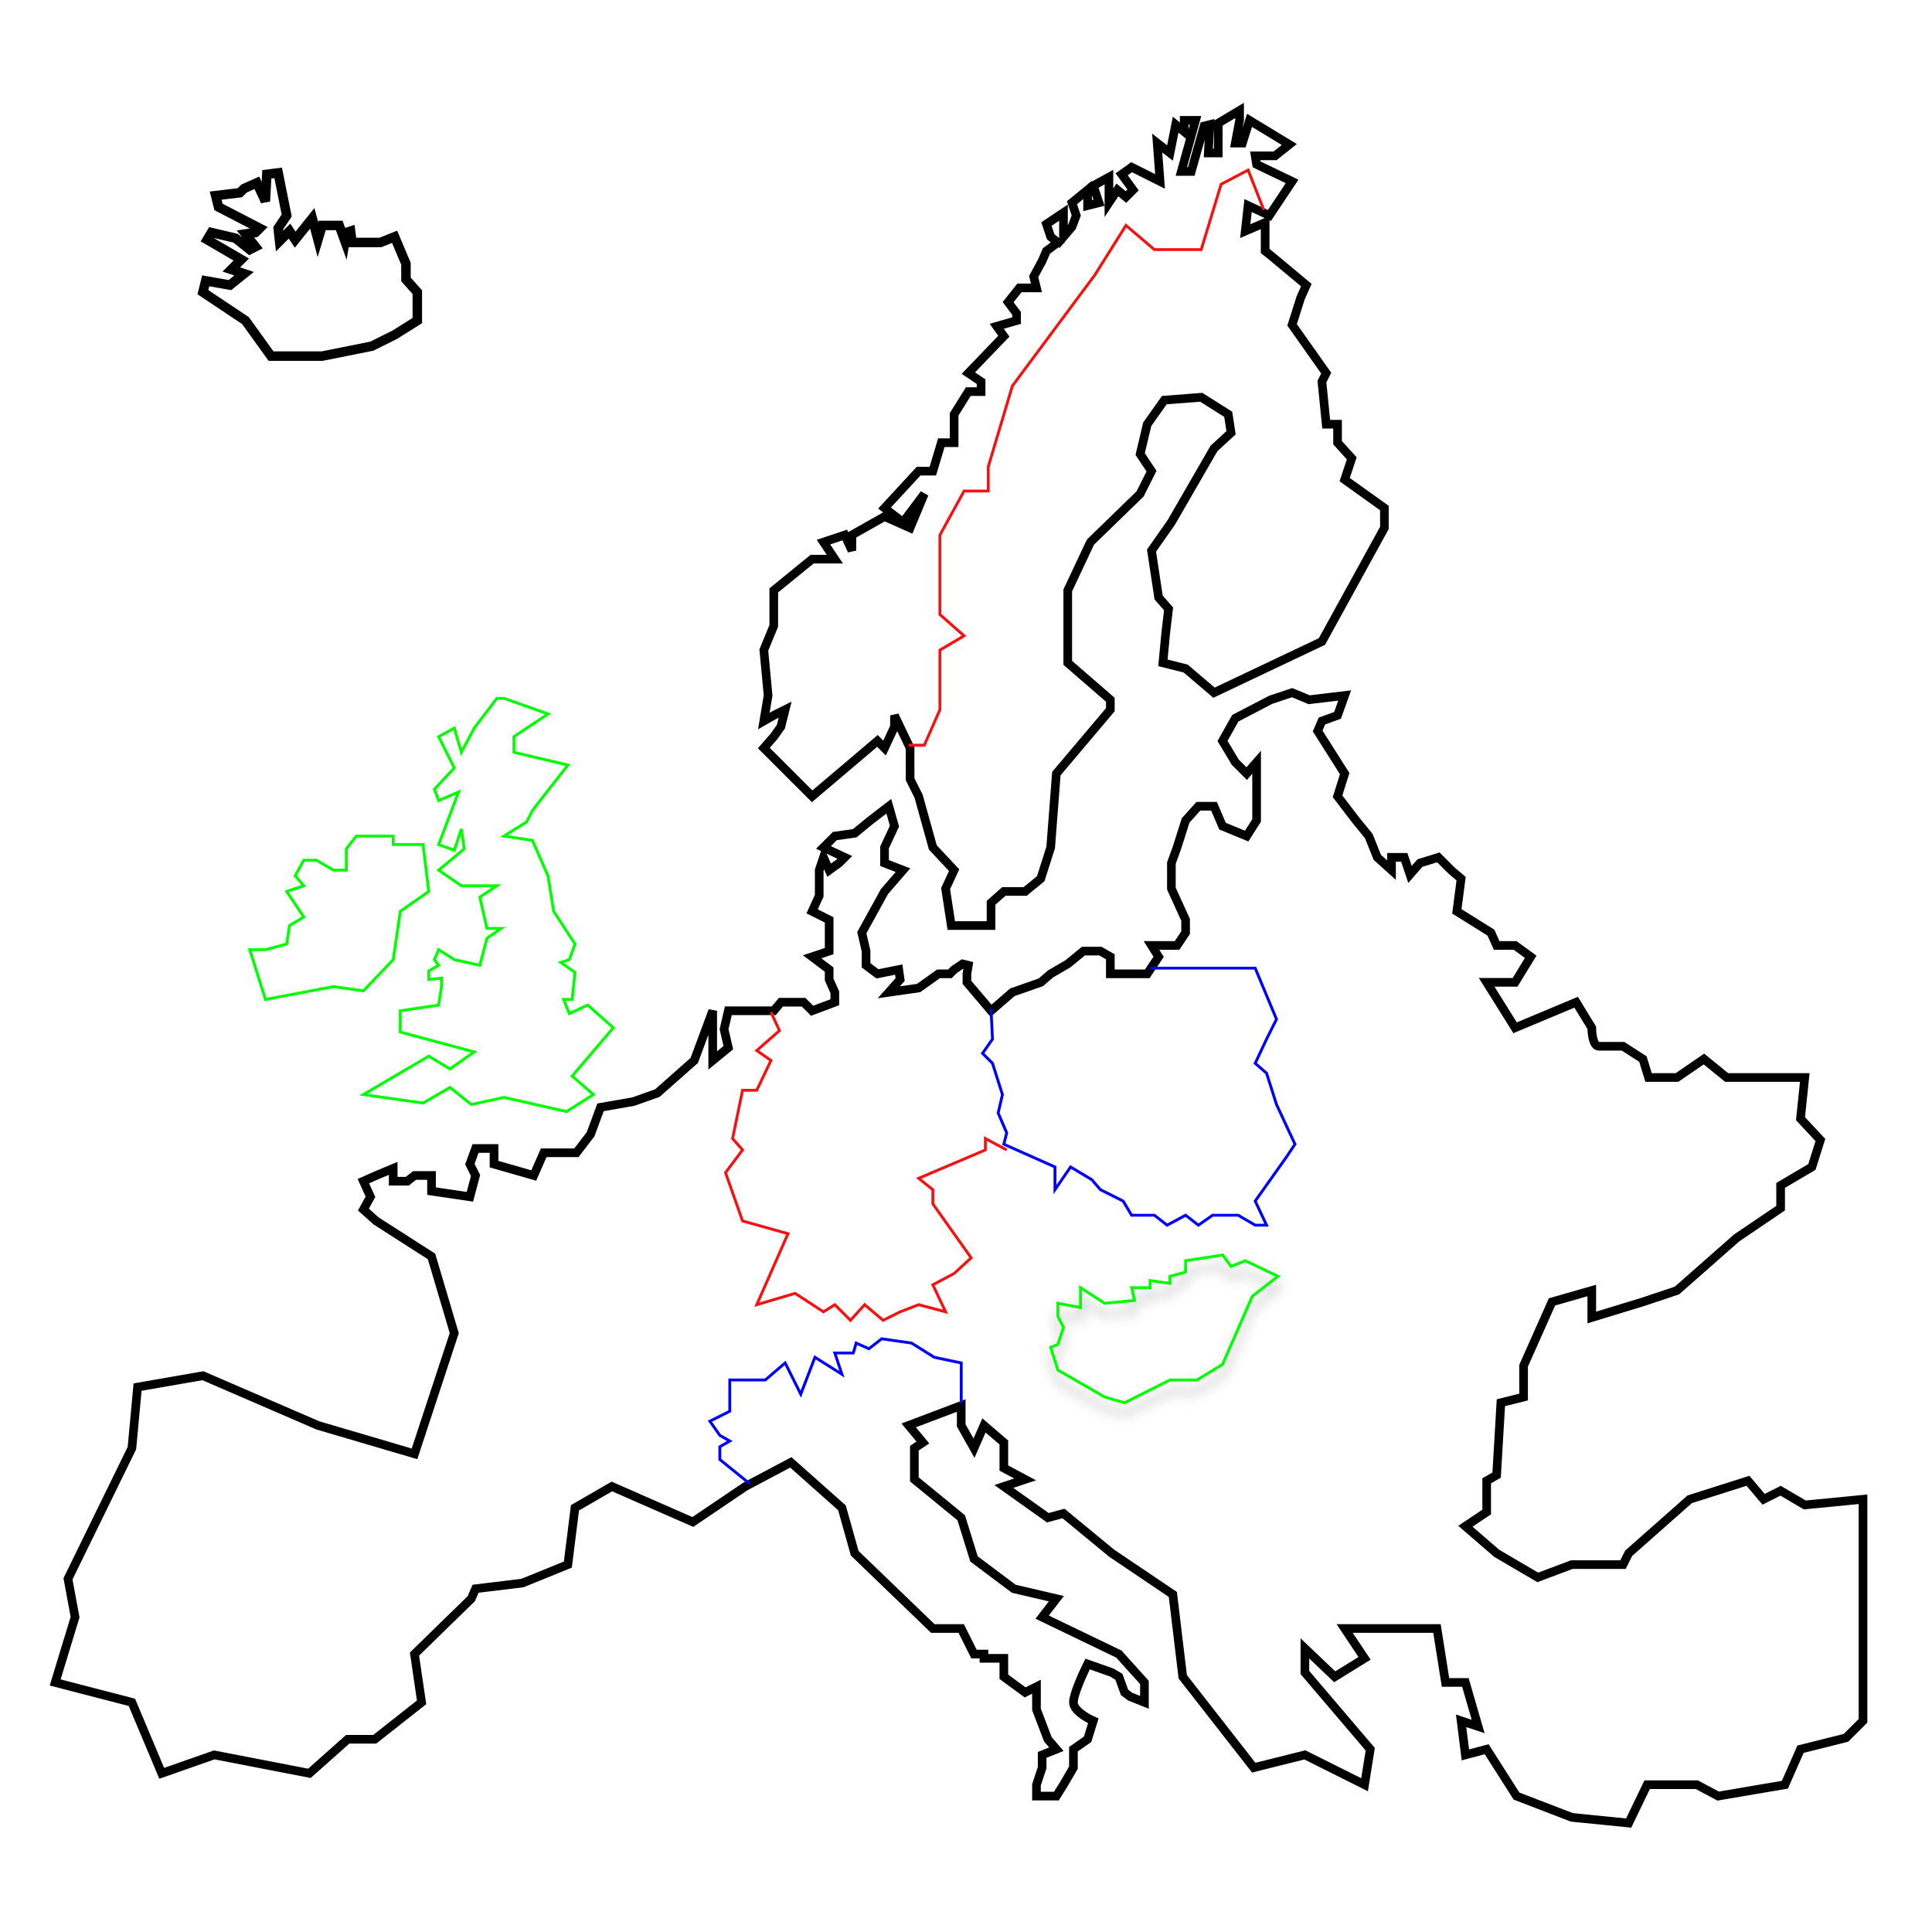
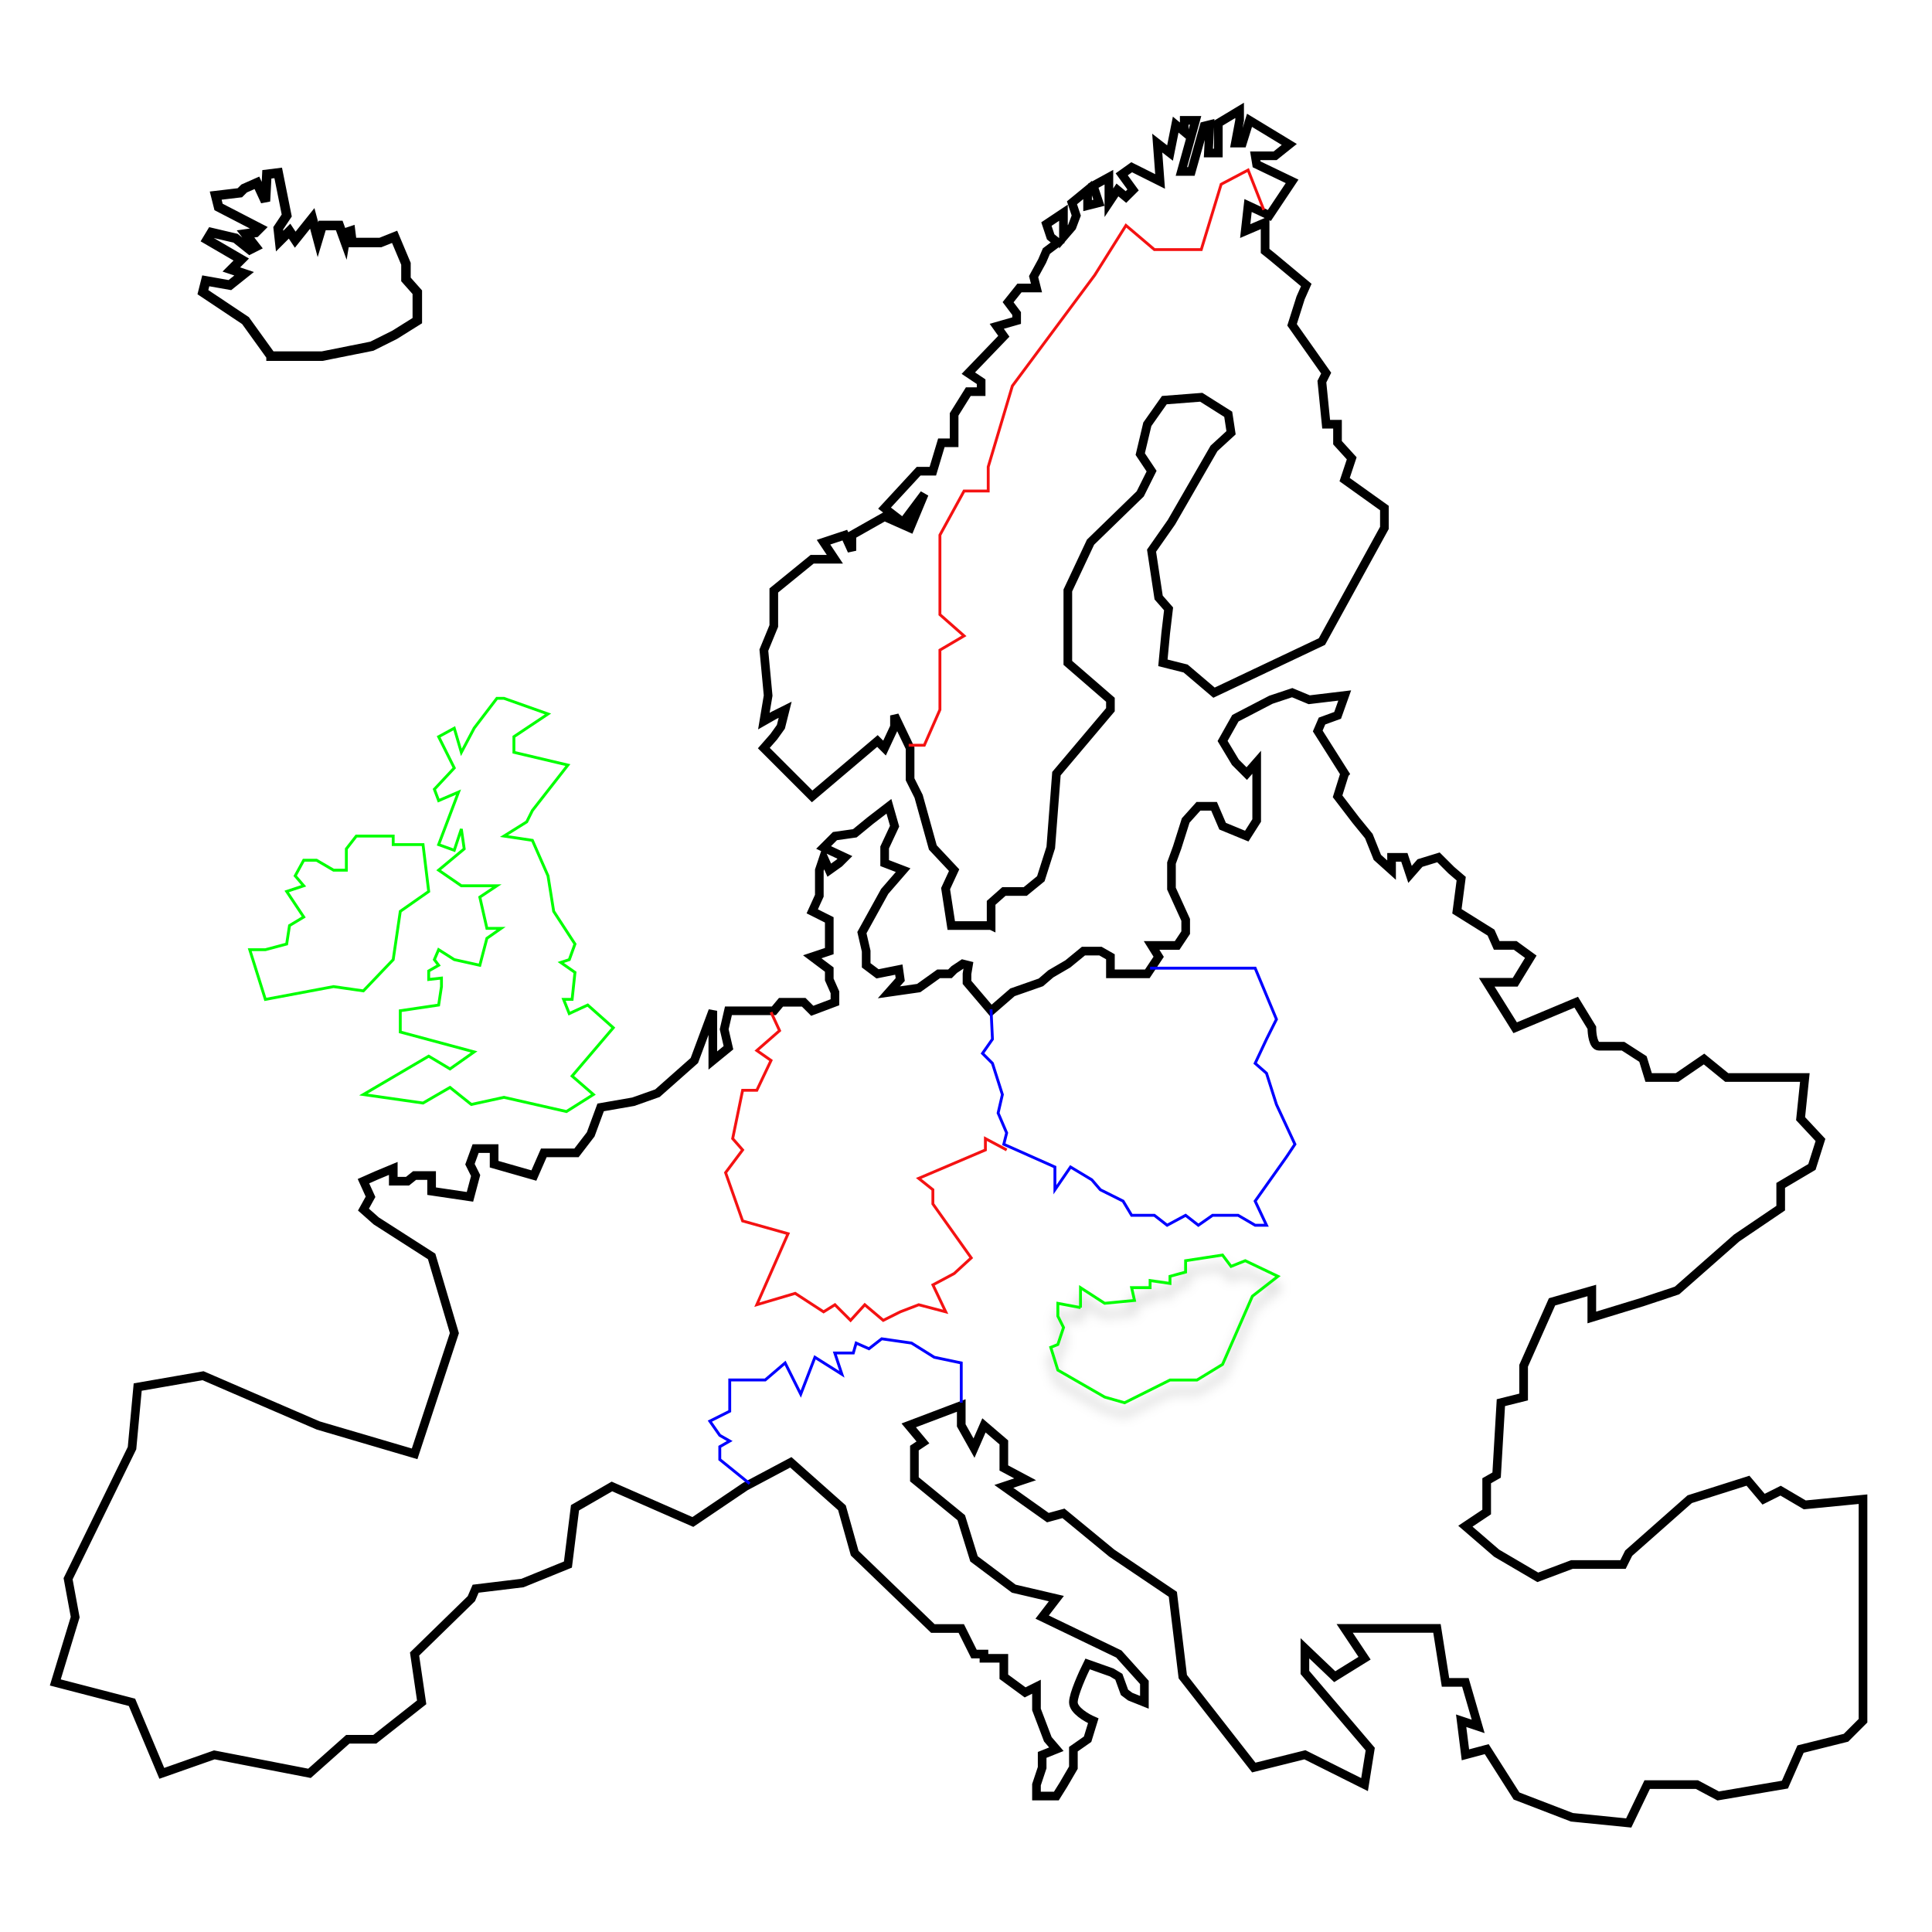
- <svg xmlns="http://www.w3.org/2000/svg" width="48" height="48" viewBox="0 0 48 48" fill="none">
-   <path d="M24.622 22.995H23.634L23.493 22.078L23.705 21.619L23.176 21.054L22.823 19.784L22.611 19.361V18.585L22.223 17.773V18.055L21.976 18.585L21.8 18.408L20.177 19.784L18.977 18.585L19.224 18.302L19.401 18.055L19.506 17.632L19.224 17.773L18.977 17.914L19.083 17.279L18.977 16.15L19.224 15.55V15.127V14.668L20.177 13.892H20.741L20.459 13.469L20.988 13.292L21.165 13.68V13.292L21.976 12.834L22.611 13.116L22.964 12.269L22.435 12.975L21.976 12.622L22.823 11.705H23.176L23.387 10.999H23.705V10.293L24.058 9.729H24.375V9.482L24.058 9.27L24.94 8.353L24.764 8.106L25.257 7.965V7.788L25.046 7.506L25.328 7.153H25.751L25.681 6.871L25.892 6.483L25.998 6.236L26.281 6.024L26.104 5.883L25.998 5.566L26.422 5.283V5.883L26.633 5.636L26.739 5.354L26.633 5.036L27.021 4.719V5.107L27.304 5.036L27.163 4.613L27.551 4.401V5.036L27.762 4.719L27.974 4.895L28.151 4.719L27.868 4.331L28.115 4.154L28.821 4.507L28.75 3.554L29.068 3.801L29.209 3.096L29.421 3.272V2.99H29.703L29.35 4.26H29.597L29.915 3.131L30.056 3.096L30.02 3.801H30.267V3.06L30.797 2.743V2.99L30.691 3.554H30.867L31.044 2.99L32.032 3.59L31.679 3.872H31.185L31.22 4.084L32.102 4.507L31.538 5.354L31.008 5.107L30.938 5.742L31.432 5.53V6.236L31.608 6.377L32.455 7.083L32.314 7.4L32.102 8.071L32.949 9.27L32.843 9.482L32.949 10.54H33.231V10.999L33.584 11.387L33.408 11.916L34.395 12.622V13.116L32.843 15.938L30.162 17.209L29.456 16.609L28.892 16.468L28.962 15.727L29.033 15.127L28.786 14.845L28.609 13.68L29.103 12.975L30.162 11.14L30.585 10.752L30.515 10.293L29.844 9.87L28.927 9.941L28.503 10.54L28.327 11.281L28.609 11.705L28.327 12.269L27.092 13.469L26.528 14.668V16.468L27.586 17.385V17.632L26.245 19.22L26.104 21.054L25.857 21.831L25.469 22.148H24.94L24.622 22.43V22.995Z" stroke="black" stroke-width="0.215" />
-   <path d="M33.408 19.22L33.231 19.784L33.69 20.384L34.007 20.772L34.219 21.301L34.572 21.619V21.301H34.889L35.031 21.725L35.278 21.442L35.736 21.301L36.054 21.619L36.301 21.831L36.195 22.642L37.042 23.171L37.183 23.489H37.642L38.03 23.771L37.642 24.406H36.936L37.642 25.535L39.159 24.9L39.547 25.535C39.547 25.688 39.582 25.994 39.723 25.994H40.323L40.817 26.311L40.958 26.77H41.664L42.334 26.311L42.898 26.77H44.839L44.733 27.793L45.227 28.323L45.016 28.993L44.239 29.452V30.016L43.145 30.757L41.664 32.062L40.817 32.345L39.547 32.733V32.062L38.559 32.345L37.853 33.932V34.709L37.289 34.85L37.183 36.649L36.936 36.79V37.566L36.407 37.919L37.183 38.59L38.206 39.19L39.053 38.872H40.323L40.464 38.59L41.981 37.249L43.428 36.79L43.816 37.249L44.239 37.037L44.839 37.39L46.286 37.249V42.753L45.862 43.176L44.733 43.459L44.345 44.341L42.687 44.623L42.158 44.341H40.923L40.464 45.293L39.053 45.152L37.677 44.623L36.936 43.459L36.407 43.6L36.301 42.753L36.724 42.894L36.407 41.8H35.913L35.701 40.46H33.408L33.902 41.201L33.161 41.659L32.42 40.954V41.553L34.043 43.459L33.902 44.341L32.42 43.6L31.149 43.917L29.385 41.659L29.139 39.613L27.621 38.59L26.422 37.602L26.034 37.708L24.94 36.931L25.469 36.755L24.94 36.473V35.838L24.446 35.414L24.199 35.979L23.881 35.414V34.92L22.576 35.414L22.929 35.838L22.717 35.979V36.755L23.881 37.708L24.199 38.731L25.187 39.472L26.245 39.719L25.892 40.177L27.798 41.095L28.433 41.8V42.294L28.08 42.153L27.939 42.047L27.798 41.659L27.621 41.553L27.021 41.342C26.904 41.577 26.669 42.097 26.669 42.294C26.669 42.492 26.998 42.682 27.163 42.753L27.021 43.212L26.669 43.459V43.917L26.422 44.341L26.245 44.623H25.751V44.341L25.892 43.917V43.6L26.245 43.459L26.034 43.212L25.751 42.471V41.906L25.469 42.047L24.94 41.659V41.201H24.446V41.095H24.199L23.881 40.46H23.176L21.235 38.59L20.918 37.461L19.648 36.332L18.518 36.931L17.213 37.813L15.202 36.931L14.285 37.461L14.108 38.872L12.979 39.331L11.815 39.472L11.709 39.719L10.298 41.095L10.474 42.294L9.31 43.212H8.639L7.687 44.058L5.323 43.6L4.018 44.058L3.277 42.294L1.371 41.8L1.865 40.177L1.689 39.225L3.277 35.979L3.418 34.462L5.041 34.179L7.899 35.414L10.298 36.12L11.286 33.121L10.721 31.216L9.345 30.334L9.028 30.051L9.204 29.734L9.028 29.346L9.345 29.205L9.769 29.028V29.346H10.121L10.298 29.205H10.721V29.593L11.674 29.734L11.815 29.205L11.674 28.922L11.815 28.534H12.274V28.922L13.261 29.205L13.508 28.64H14.32L14.673 28.181L14.92 27.511L15.731 27.37L16.331 27.158L17.248 26.347L17.707 25.112V25.712V26.347L18.095 26.029L17.989 25.57L18.095 25.112H19.224L19.401 24.9H19.965L20.177 25.112L20.741 24.9V24.653L20.6 24.336V24.089L20.177 23.771L20.6 23.63V22.995V22.854L20.177 22.642L20.353 22.254V21.619L20.459 21.301L20.6 21.619L20.847 21.442L20.988 21.301L20.459 21.054L20.741 20.772L21.235 20.702L21.623 20.384L22.082 20.031L22.223 20.525L21.976 21.054V21.442L22.435 21.619L21.976 22.148L21.412 23.171L21.517 23.63V23.983L21.8 24.195L22.329 24.089L22.364 24.336L22.082 24.653L22.823 24.547L23.317 24.195H23.599L23.705 24.089L23.917 23.948L24.058 23.983L24.023 24.195V24.406L24.622 25.112L25.152 24.653L25.857 24.406L26.104 24.195L26.528 23.948L26.916 23.63H27.339L27.586 23.771V24.195H28.503L28.786 23.771L28.609 23.489H29.244L29.456 23.171V22.854L29.103 22.078V21.442L29.244 21.054L29.456 20.384L29.773 20.031H30.162L30.373 20.525L30.973 20.772L31.22 20.384V19.643V18.938L30.973 19.22L30.691 18.938L30.373 18.408L30.691 17.844L31.573 17.385L32.102 17.209L32.526 17.385L33.408 17.279L33.231 17.773L32.843 17.914L32.737 18.161L33.408 19.22Z" stroke="black" stroke-width="0.215" />
-   <path d="M11.78 18.091L12.344 17.35H12.521L13.614 17.738L12.768 18.302V18.691L14.108 19.008L13.226 20.137L13.085 20.419L12.521 20.772L13.226 20.878L13.614 21.76L13.755 22.642L14.285 23.454L14.144 23.842L13.932 23.912L14.285 24.159L14.214 24.83H14.002L14.144 25.182L14.602 24.971L15.237 25.535L14.214 26.735L14.743 27.194L14.073 27.617L12.521 27.264L11.709 27.441L11.18 27.017L10.51 27.405L9.028 27.194L10.651 26.241L11.18 26.558L11.78 26.135L9.945 25.641V25.112L10.898 24.971L10.968 24.512V24.3L10.651 24.336V24.124L10.898 23.983L10.792 23.842L10.898 23.595L11.286 23.842L11.921 23.983L12.097 23.312L12.45 23.066H12.097L11.921 22.289L12.344 22.007H11.462L10.898 21.619L11.533 21.09L11.462 20.596L11.286 21.125L10.898 20.984L11.392 19.678L10.898 19.89L10.792 19.608L11.286 19.079L10.898 18.302L11.286 18.091L11.462 18.691L11.78 18.091Z" stroke="#00FF00" stroke-width="0.071" />
-   <path d="M8.287 21.619H8.604V21.09L8.851 20.772H9.769V20.984H10.51L10.651 22.148L9.945 22.642L9.769 23.842L9.028 24.618L8.287 24.512L6.593 24.83L6.205 23.595H6.593L7.122 23.454L7.193 22.995L7.546 22.783L7.122 22.148L7.546 22.007L7.334 21.76L7.546 21.372H7.863L8.287 21.619Z" stroke="#00FF00" stroke-width="0.071" />
-   <path d="M6.734 8.847L6.099 7.965L5.041 7.259L5.111 6.977L5.711 7.083L6.064 6.8L5.747 6.695L5.994 6.448L5.147 5.954L5.253 5.777L5.852 5.918L6.205 6.201L6.346 6.13L6.099 5.813L6.346 5.777L6.452 5.671L5.429 5.142L5.358 4.86L5.958 4.789L6.064 4.684L6.382 4.542L6.593 5.001L6.629 4.331L6.911 4.295L7.123 5.354L6.911 5.671L6.946 5.989L7.193 5.742L7.334 5.954L7.758 5.424L7.899 5.954L8.005 5.601H8.428L8.569 5.989L8.604 5.777L8.71 5.742L8.746 6.024H9.098H9.451L9.804 5.883L10.086 6.553V6.942L10.368 7.259V7.965L9.804 8.318L9.239 8.6L8.005 8.847H6.734Z" stroke="black" stroke-width="0.236" />
-   <path d="M31.397 5.213L31.009 4.225L30.338 4.578L29.844 6.201H28.68L27.974 5.601L27.198 6.836L25.152 9.588L24.552 11.599V12.199H23.952L23.352 13.292V14.316V15.268L23.952 15.797L23.352 16.15V16.927V17.632L22.964 18.514H22.576" stroke="#F41212" stroke-width="0.071" />
-   <path d="M24.622 25.076L24.658 25.817L24.411 26.17L24.658 26.417L24.905 27.194L24.799 27.652L25.011 28.146L24.94 28.428L26.21 28.993V29.557L26.598 28.993L27.127 29.31L27.339 29.557L27.904 29.84L28.115 30.192H28.68L28.997 30.439L29.456 30.192L29.774 30.439L30.126 30.192H30.762L31.185 30.439H31.467L31.185 29.84L31.961 28.746L32.173 28.428L31.714 27.44L31.467 26.664L31.185 26.417L31.467 25.817L31.714 25.323L31.185 24.053H30.585H28.574" stroke="#0000FF" stroke-width="0.071" />
-   <path d="M25.011 28.57L24.481 28.287V28.57L22.823 29.275L23.176 29.558V29.91L24.128 31.251L23.705 31.639L23.176 31.921L23.493 32.592L22.823 32.415L22.364 32.592L21.941 32.803L21.482 32.415L21.129 32.803L20.741 32.415L20.459 32.592L19.753 32.133L18.801 32.415L19.577 30.651L18.448 30.334L18.025 29.134L18.448 28.57L18.201 28.287L18.448 27.088H18.801L19.154 26.347L18.801 26.1L19.365 25.606L19.154 25.147" stroke="#F41212" stroke-width="0.071" />
-   <path d="M23.882 34.85V34.144V33.862L23.211 33.721L22.647 33.368L21.906 33.262L21.588 33.509L21.271 33.368L21.2 33.615H20.741L20.918 34.144L20.247 33.721L19.895 34.638L19.507 33.862L19.013 34.285H18.131V35.062L17.637 35.309L17.884 35.661L18.131 35.802L17.884 35.944V36.261L18.625 36.861" stroke="#0000FF" stroke-width="0.071" />
-   <g filter="url(#filter0_d)">
-     <path d="M26.845 32.486V31.992L27.445 32.38L28.186 32.309L28.116 31.992H28.574V31.816L29.068 31.886V31.71L29.456 31.604V31.322L30.374 31.18L30.585 31.463L30.938 31.322L31.75 31.71L31.114 32.204L30.374 33.897L29.738 34.285H29.068L27.939 34.85L27.445 34.709L26.281 34.038L26.104 33.474L26.281 33.403L26.422 32.98L26.281 32.698V32.38L26.845 32.486Z" stroke="#00FF00" stroke-width="0.071" />
+ <svg xmlns="http://www.w3.org/2000/svg" width="48" height="48" fill="none">
+   <path d="M24.622 22.995h-.988l-.141-.917.212-.459-.529-.564-.353-1.27-.212-.423v-.776l-.388-.811v.282l-.247.529-.176-.176-1.623 1.376-1.2-1.2.247-.282.177-.247.106-.423-.282.141-.247.141.106-.635-.106-1.129.247-.6v-.423-.459l.953-.776h.564l-.282-.423.529-.176.176.388v-.388l.811-.459.635.282.353-.847-.529.706-.459-.353.847-.917h.353l.212-.706h.317v-.706l.353-.565h.318v-.247l-.318-.212.882-.917-.176-.247.494-.141V7.79l-.212-.282.282-.353h.423l-.071-.282.212-.388.106-.247.282-.212-.176-.141-.106-.318.423-.282v.6l.212-.247.106-.282-.106-.318.388-.318v.388l.282-.071-.141-.423.388-.212v.635l.212-.318.212.176.177-.176-.282-.388.247-.176.706.353-.071-.953.318.247.141-.706.212.176V2.99h.282l-.353 1.27h.247l.318-1.129.141-.035-.035.706h.247V3.06l.529-.318v.247l-.106.565h.176l.176-.565.988.6-.353.282h-.494l.035.212.882.423-.565.847-.529-.247-.071.635.494-.212v.706l.176.141.847.706-.141.318-.212.67.847 1.2-.106.212.106 1.058h.282v.459l.353.388-.176.529.988.706v.494l-1.552 2.823-2.681 1.27-.706-.6-.564-.141.07-.741.071-.6-.247-.282-.176-1.164.494-.706 1.058-1.835.423-.388-.07-.459-.67-.423-.917.071-.423.6-.176.741.282.423-.282.565-1.235 1.2-.564 1.2v1.799l1.058.917v.247l-1.341 1.588-.141 1.835-.247.776-.388.317h-.529l-.318.282v.565zm8.786-3.775l-.176.564.459.6.317.388.212.529.353.317v-.317h.318l.141.423.247-.282.459-.141.318.317.247.212-.106.811.847.529.141.318h.459l.388.282-.388.635h-.706l.706 1.129 1.517-.635.388.635c0 .153.035.459.176.459h.6l.494.318.141.459h.706l.67-.459.564.459h1.941l-.106 1.023.494.529-.212.67-.776.459v.565l-1.094.741-1.482 1.305-.847.282-1.27.388v-.67l-.988.282-.706 1.588v.776l-.565.141-.106 1.799-.247.141v.776l-.529.353.776.67 1.023.6.847-.318h1.27l.141-.282 1.517-1.341 1.447-.459.388.459.423-.212.6.353 1.447-.141v5.504l-.423.423-1.129.282-.388.882-1.658.282-.529-.282h-1.235l-.459.953-1.411-.141-1.376-.529-.741-1.164-.529.141-.106-.847.423.141-.318-1.094h-.494l-.212-1.341h-2.293l.494.741-.741.459-.741-.706v.6l1.623 1.905-.141.882-1.482-.741-1.27.317-1.764-2.258-.247-2.046-1.517-1.023-1.2-.988-.388.106-1.094-.776.529-.176-.529-.282v-.635l-.494-.423-.247.565-.317-.565v-.494l-1.305.494.353.423-.212.141v.776l1.164.953.317 1.023.988.741 1.058.247-.353.459 1.905.917.635.706v.494l-.353-.141-.141-.106-.141-.388-.176-.106-.6-.212c-.118.235-.353.755-.353.953s.329.388.494.459l-.141.459-.353.247v.459l-.247.423-.176.282h-.494v-.282l.141-.423V43.6l.353-.141-.212-.247-.282-.741v-.565l-.282.141-.529-.388V41.2h-.494v-.106h-.247l-.317-.635h-.706l-1.941-1.87-.317-1.129-1.27-1.129-1.129.6-1.305.882-2.011-.882-.917.529-.176 1.411-1.129.459-1.164.141-.106.247-1.411 1.376.176 1.2-1.164.917h-.67l-.953.847-2.364-.459-1.305.459-.741-1.764-1.905-.494.494-1.623-.176-.953 1.588-3.246.141-1.517 1.623-.282 2.858 1.235 2.399.706.988-2.999-.565-1.905-1.376-.882-.318-.282.176-.318-.176-.388.318-.141.423-.176v.318h.353l.176-.141h.423v.388l.953.141.141-.529-.141-.282.141-.388h.459v.388l.988.282.247-.564h.812l.353-.459.247-.67.811-.141.6-.212.917-.812.459-1.235v.6.635l.388-.317-.106-.459.106-.459h1.129l.177-.212h.564l.212.212.564-.212v-.247l-.141-.318v-.247l-.423-.318.423-.141v-.635-.141l-.423-.212.176-.388v-.635l.106-.317.141.317.247-.176.141-.141-.529-.247.282-.282.494-.07.388-.318.459-.353.141.494-.247.529v.388l.459.176-.459.529-.565 1.023.106.459v.353l.282.212.529-.106.035.247-.282.318.741-.106.494-.353h.282l.106-.106.212-.141.141.035-.035.212v.212l.6.706.529-.459.706-.247.247-.212.423-.247.388-.318h.423l.247.141v.423h.917l.282-.423-.176-.282h.635l.212-.318v-.317l-.353-.776v-.635l.141-.388.212-.67.317-.353h.388l.212.494.6.247.247-.388v-.741-.706l-.247.282-.282-.282-.318-.529.318-.565.882-.459.529-.176.423.176.882-.106-.176.494-.388.141-.106.247.67 1.058z" stroke="#000" stroke-width=".215" />
+   <path d="M11.78 18.091l.565-.741h.176l1.094.388-.847.565v.388l1.341.317-.882 1.129-.141.282-.565.353.706.106.388.882.141.882.529.812-.141.388-.212.07.353.247-.071.67h-.212l.141.353.459-.212.635.564-1.023 1.2.529.459-.67.423-1.552-.353-.812.177-.529-.423-.67.388-1.482-.212 1.623-.953.529.317.6-.423-1.835-.494v-.529l.953-.141.07-.459V24.3l-.317.035v-.212l.247-.141-.106-.141.106-.247.388.247.635.141.176-.67.353-.247h-.353l-.176-.776.423-.282h-.882l-.564-.388.635-.529-.071-.494-.176.529-.388-.141.494-1.305-.494.212-.106-.282.494-.529-.388-.776.388-.212.176.6.318-.6zm-3.493 3.528h.318v-.529l.247-.318h.917v.212h.741l.141 1.164-.706.494-.176 1.2-.741.776-.741-.106-1.694.318-.388-1.235h.388l.529-.141.071-.459.353-.212-.423-.635.423-.141-.212-.247.212-.388h.318l.423.247z" stroke="#0f0" stroke-width=".071" />
+   <path d="M6.734 8.847l-.635-.882-1.058-.706.071-.282.6.106.353-.282-.318-.106.247-.247-.847-.494.106-.176.6.141.353.282.141-.071-.247-.318.247-.035.106-.106-1.023-.529-.071-.282.6-.071.106-.106.318-.141.212.459.035-.67.282-.035.212 1.058-.212.318.035.318.247-.247.141.212.423-.529.141.529.106-.353h.423l.141.388.035-.212.106-.035.035.282h.353.353l.353-.141.282.67v.388l.282.318v.706l-.564.353-.565.282-1.235.247h-1.27z" stroke="#000" stroke-width=".236" />
+   <g stroke-width=".071">
+     <path d="M31.397 5.213l-.388-.988-.67.353-.494 1.623H28.68l-.706-.6-.776 1.235-2.046 2.752-.6 2.011v.6h-.6l-.6 1.094v1.023.953l.6.529-.6.353v.776.706l-.388.882h-.388" stroke="#f41212" />
+     <path d="M24.622 25.077l.035.741-.247.353.247.247.247.776-.106.459.212.494-.071.282 1.27.565v.565l.388-.565.529.318.212.247.565.282.212.353h.565l.317.247.459-.247.317.247.353-.247h.635l.423.247h.282l-.282-.6.776-1.094.212-.318-.459-.988-.247-.776-.282-.247.282-.6.247-.494-.529-1.27h-2.611" stroke="#00f" />
+     <path d="M25.011 28.57l-.529-.282v.282l-1.658.706.353.282v.353l.953 1.341-.423.388-.529.282.318.67-.67-.176-.459.176-.423.212-.459-.388-.353.388-.388-.388-.282.176-.706-.459-.953.282.776-1.764-1.129-.317-.423-1.2.423-.564-.247-.282.247-1.2h.353l.353-.741-.353-.247.565-.494-.212-.459" stroke="#f41212" />
+     <path d="M23.882 34.85v-.706-.282l-.67-.141-.565-.353-.741-.106-.317.247-.318-.141-.071.247h-.459l.176.529-.67-.423-.353.917-.388-.776-.494.423h-.882v.776l-.494.247.247.353.247.141-.247.141v.318l.741.6" stroke="#00f" />
+   </g>
+   <g filter="url(#A)">
+     <path d="M26.845 32.486v-.494l.6.388.741-.071-.071-.318h.459v-.176l.494.071v-.176l.388-.106v-.282l.917-.141.212.282.353-.141.812.388-.635.494-.741 1.694-.635.388h-.67l-1.129.565-.494-.141-1.164-.67-.176-.565.176-.071.141-.423-.141-.282v-.318l.565.106z" stroke="#0f0" stroke-width=".071" />
  </g>
  <defs>
-     <filter id="filter0_d" x="25.779" y="31.142" width="6.32" height="4.31" filterUnits="userSpaceOnUse" color-interpolation-filters="sRGB">
-       <feFlood flood-opacity="0" result="BackgroundImageFix" />
-       <feColorMatrix in="SourceAlpha" type="matrix" values="0 0 0 0 0 0 0 0 0 0 0 0 0 0 0 0 0 0 127 0" />
+     <filter id="A" x="25.779" y="31.142" width="6.32" height="4.31" filterUnits="userSpaceOnUse" color-interpolation-filters="sRGB">
+       <feFlood flood-opacity="0" result="A" />
+       <feColorMatrix in="SourceAlpha" values="0 0 0 0 0 0 0 0 0 0 0 0 0 0 0 0 0 0 127 0" />
      <feOffset dy="0.282" />
-       <feGaussianBlur stdDeviation="0.141" />
-       <feColorMatrix type="matrix" values="0 0 0 0 0 0 0 0 0 0 0 0 0 0 0 0 0 0 0.25 0" />
-       <feBlend mode="normal" in2="BackgroundImageFix" result="effect1_dropShadow" />
-       <feBlend mode="normal" in="SourceGraphic" in2="effect1_dropShadow" result="shape" />
+       <feGaussianBlur stdDeviation=".141" />
+       <feColorMatrix values="0 0 0 0 0 0 0 0 0 0 0 0 0 0 0 0 0 0 0.25 0" />
+       <feBlend in2="A" />
+       <feBlend in="SourceGraphic" />
    </filter>
  </defs>
</svg>
